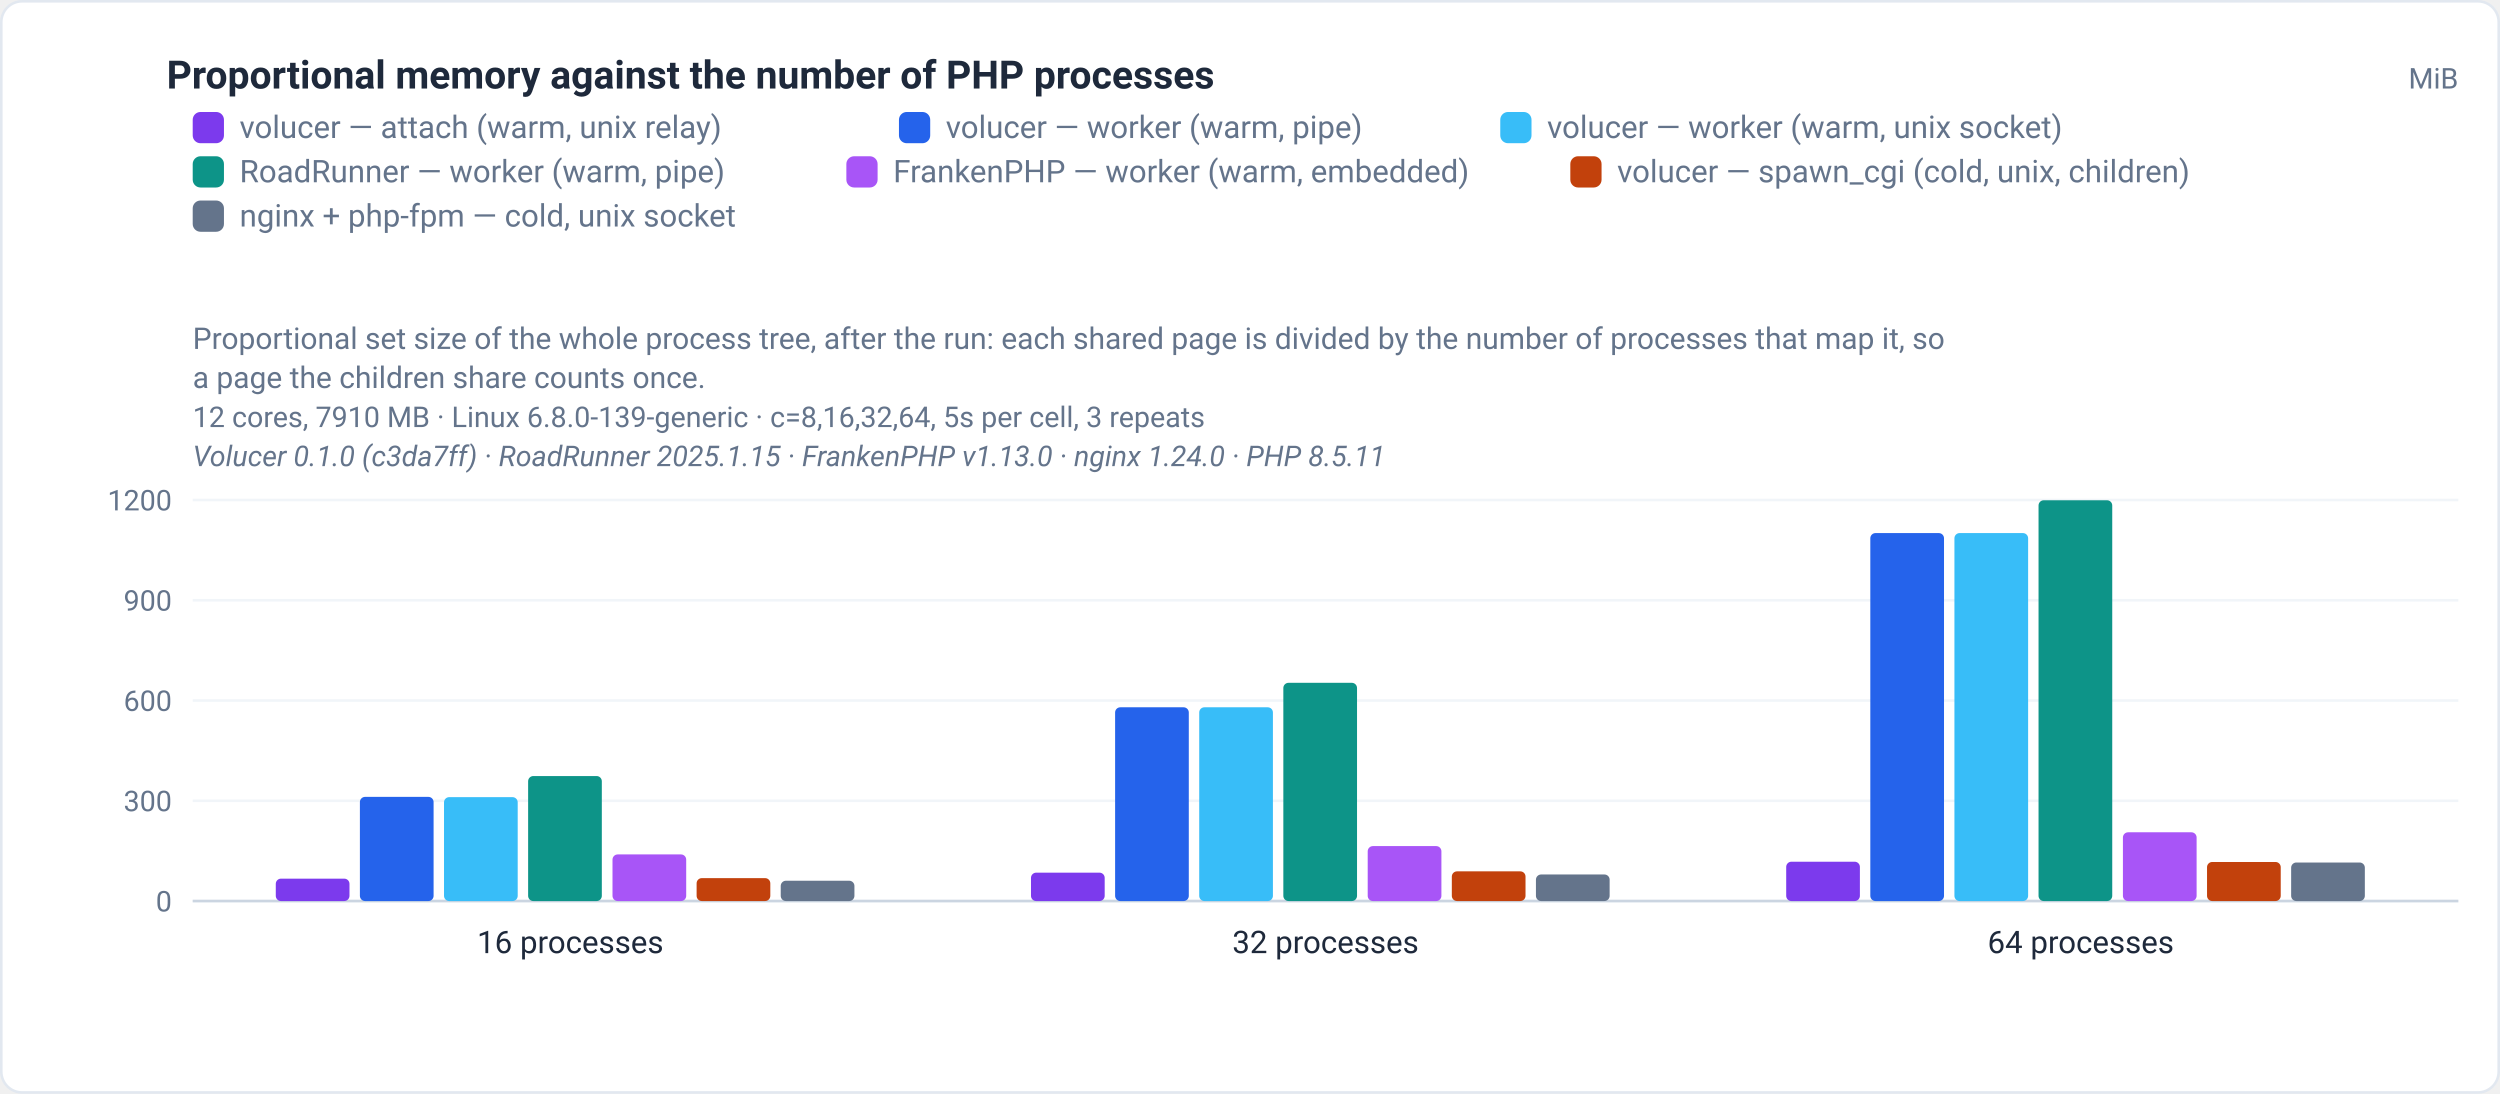
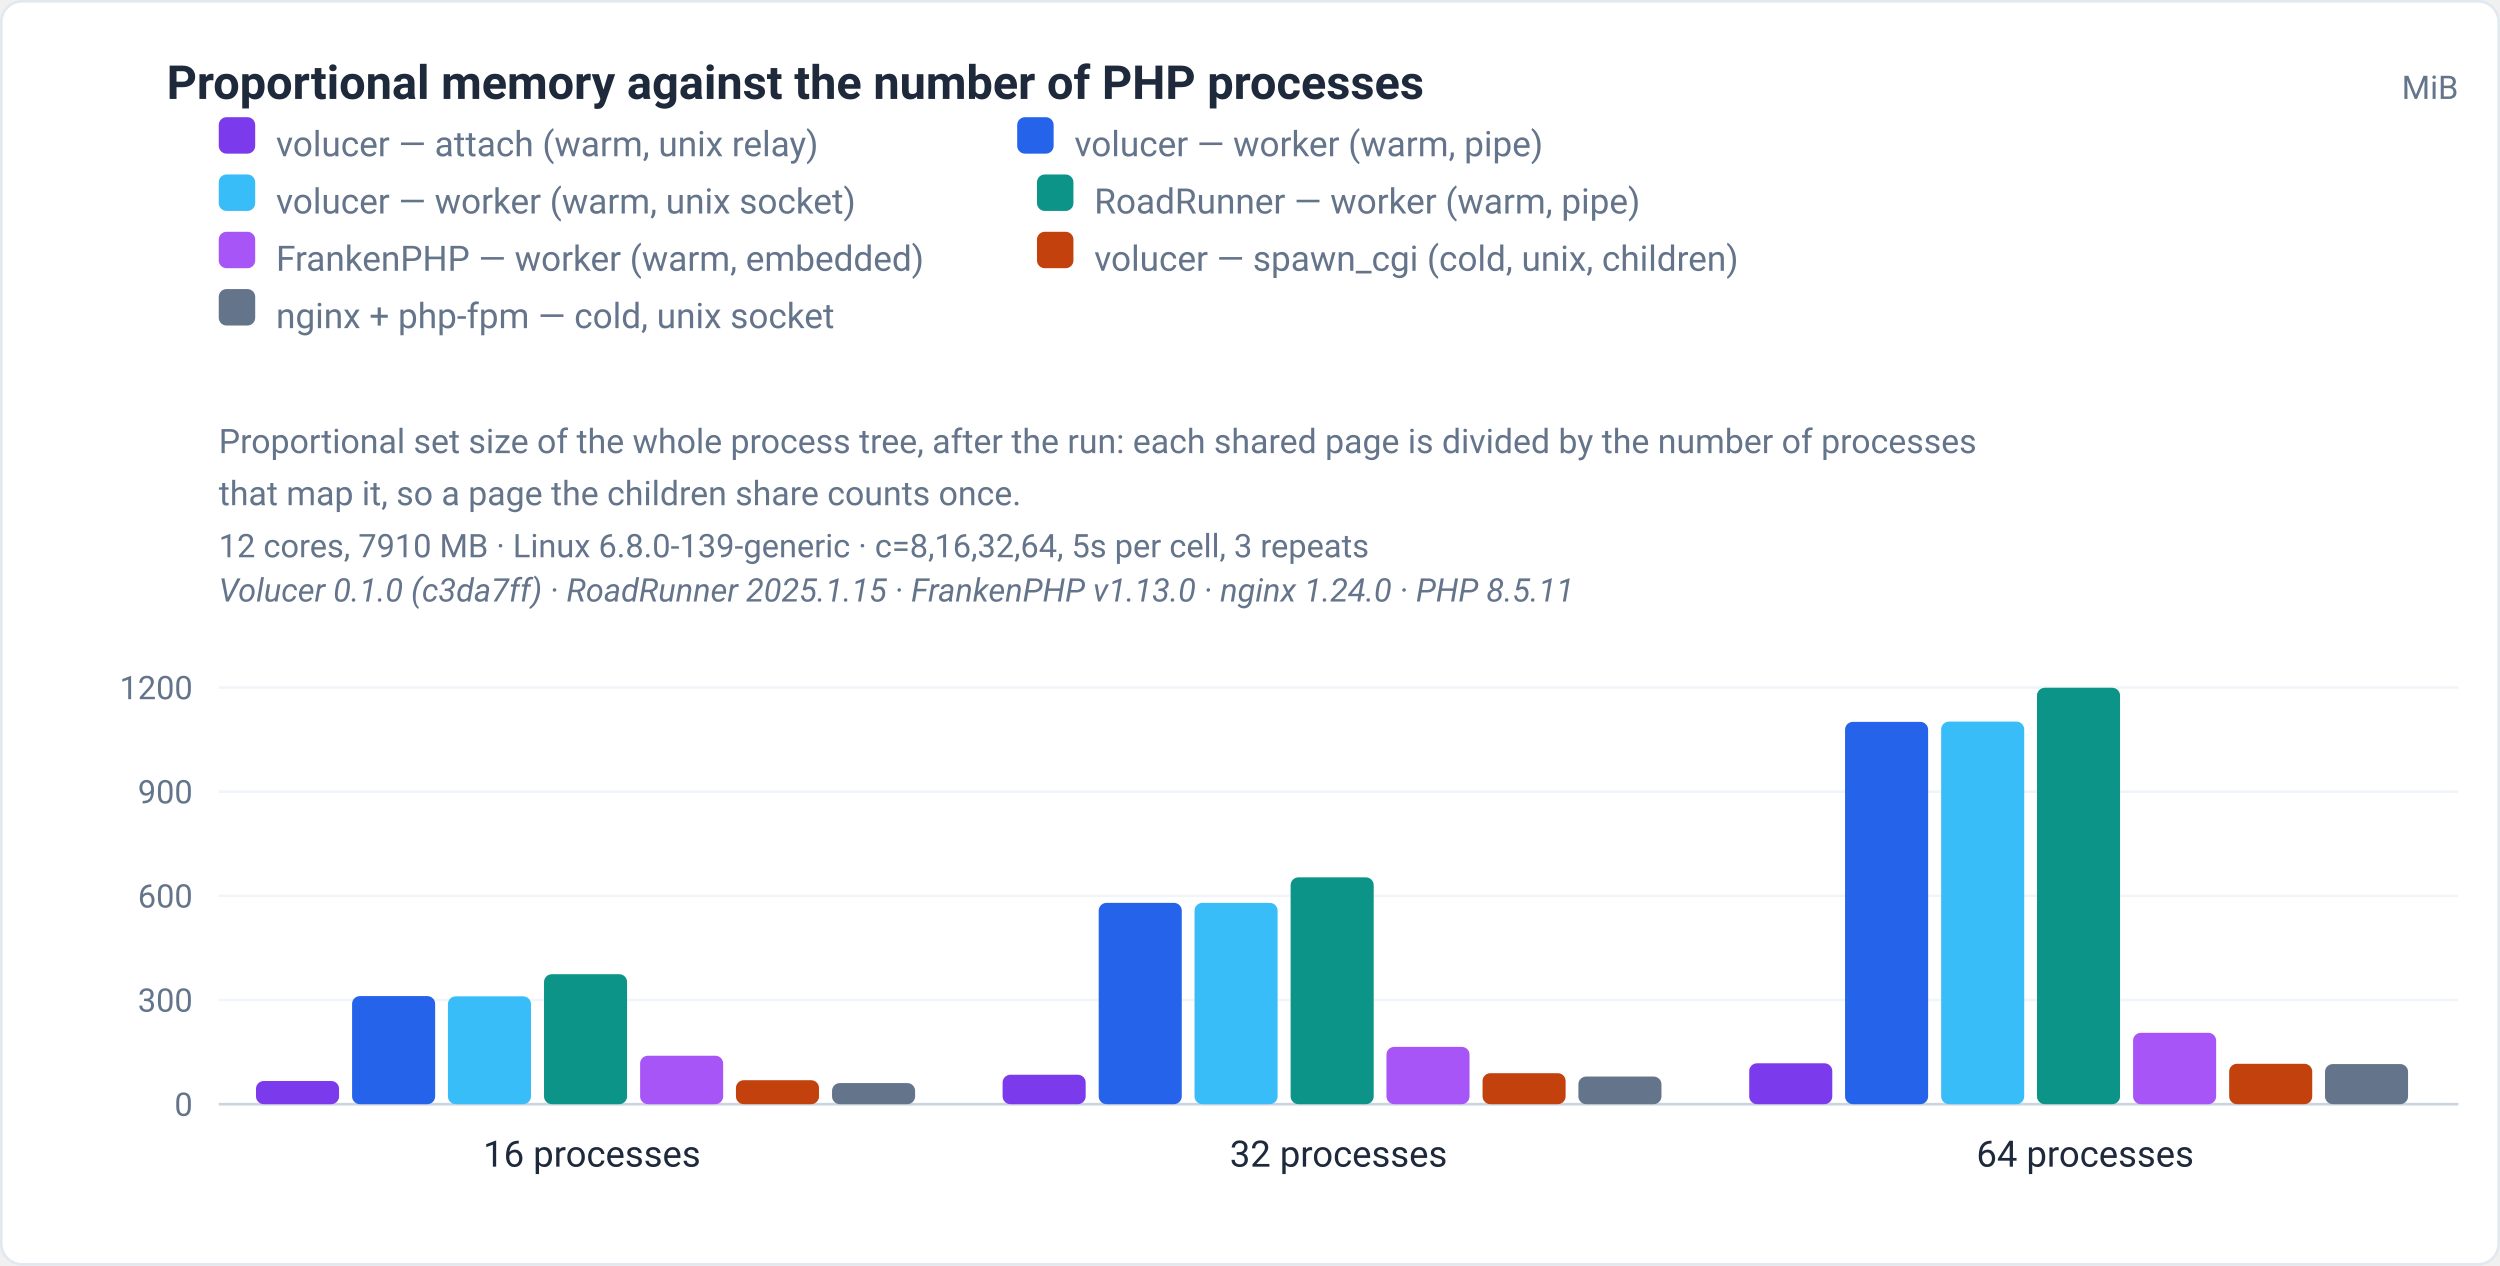
- <svg xmlns="http://www.w3.org/2000/svg" width="960" height="420" viewBox="0 0 960 420" role="img" aria-label="Proportional memory against the number of PHP processes">
-   <rect x="0.5" y="0.5" width="959" height="419" rx="8" fill="#ffffff" stroke="#e2e8f0" />
-   <text x="64.0" y="34.0" font-family="-apple-system,BlinkMacSystemFont,'Segoe UI',Roboto,Helvetica,Arial,sans-serif" font-size="15" fill="#1e293b" text-anchor="start" font-weight="600">Proportional memory against the number of PHP processes</text>
-   <rect x="74.0" y="43.0" width="12" height="12" rx="3" fill="#7c3aed" />
-   <text x="92.0" y="53.0" font-family="-apple-system,BlinkMacSystemFont,'Segoe UI',Roboto,Helvetica,Arial,sans-serif" font-size="12" fill="#64748b" text-anchor="start" font-weight="normal">volucer — attach (warm, unix relay)</text>
-   <rect x="345.2" y="43.0" width="12" height="12" rx="3" fill="#2563eb" />
-   <text x="363.2" y="53.0" font-family="-apple-system,BlinkMacSystemFont,'Segoe UI',Roboto,Helvetica,Arial,sans-serif" font-size="12" fill="#64748b" text-anchor="start" font-weight="normal">volucer — worker (warm, pipe)</text>
-   <rect x="576.1" y="43.0" width="12" height="12" rx="3" fill="#38bdf8" />
-   <text x="594.1" y="53.0" font-family="-apple-system,BlinkMacSystemFont,'Segoe UI',Roboto,Helvetica,Arial,sans-serif" font-size="12" fill="#64748b" text-anchor="start" font-weight="normal">volucer — worker (warm, unix socket)</text>
-   <rect x="74.0" y="60.0" width="12" height="12" rx="3" fill="#0d9488" />
-   <text x="92.0" y="70.0" font-family="-apple-system,BlinkMacSystemFont,'Segoe UI',Roboto,Helvetica,Arial,sans-serif" font-size="12" fill="#64748b" text-anchor="start" font-weight="normal">RoadRunner — worker (warm, pipe)</text>
-   <rect x="325.0" y="60.0" width="12" height="12" rx="3" fill="#a855f7" />
-   <text x="343.0" y="70.0" font-family="-apple-system,BlinkMacSystemFont,'Segoe UI',Roboto,Helvetica,Arial,sans-serif" font-size="12" fill="#64748b" text-anchor="start" font-weight="normal">FrankenPHP — worker (warm, embedded)</text>
-   <rect x="603.0" y="60.0" width="12" height="12" rx="3" fill="#c2410c" />
-   <text x="621.0" y="70.0" font-family="-apple-system,BlinkMacSystemFont,'Segoe UI',Roboto,Helvetica,Arial,sans-serif" font-size="12" fill="#64748b" text-anchor="start" font-weight="normal">volucer — spawn_cgi (cold, unix, children)</text>
-   <rect x="74.0" y="77.0" width="12" height="12" rx="3" fill="#64748b" />
-   <text x="92.0" y="87.0" font-family="-apple-system,BlinkMacSystemFont,'Segoe UI',Roboto,Helvetica,Arial,sans-serif" font-size="12" fill="#64748b" text-anchor="start" font-weight="normal">nginx + php-fpm — cold, unix socket</text>
-   <text x="74.0" y="134.0" font-family="-apple-system,BlinkMacSystemFont,'Segoe UI',Roboto,Helvetica,Arial,sans-serif" font-size="11.5" fill="#64748b" text-anchor="start" font-weight="normal">Proportional set size of the whole process tree, after the run: each shared page is divided by the number of processes that map it, so</text>
-   <text x="74.0" y="149.0" font-family="-apple-system,BlinkMacSystemFont,'Segoe UI',Roboto,Helvetica,Arial,sans-serif" font-size="11.5" fill="#64748b" text-anchor="start" font-weight="normal">a page the children share counts once.</text>
-   <text x="74.0" y="164.0" font-family="-apple-system,BlinkMacSystemFont,'Segoe UI',Roboto,Helvetica,Arial,sans-serif" font-size="11" fill="#64748b" text-anchor="start" font-weight="normal">12 cores, 7910 MB · Linux 6.8.0-139-generic · c=8,16,32,64, 5s per cell, 3 repeats</text>
-   <text x="74.0" y="179.0" font-family="-apple-system,BlinkMacSystemFont,'Segoe UI',Roboto,Helvetica,Arial,sans-serif" font-size="11" fill="#64748b" text-anchor="start" font-weight="normal" font-style="italic">Volucer 0.1.0 (c3da7ff) · RoadRunner 2025.1.15 · FrankenPHP v1.13.0 · nginx 1.24.0 · PHP 8.5.11</text>
-   <line x1="74" y1="346.0" x2="944" y2="346.0" stroke="#f1f5f9" stroke-width="1" />
-   <text x="66.0" y="350.0" font-family="-apple-system,BlinkMacSystemFont,'Segoe UI',Roboto,Helvetica,Arial,sans-serif" font-size="11" fill="#64748b" text-anchor="end" font-weight="normal">0</text>
-   <line x1="74" y1="307.5" x2="944" y2="307.5" stroke="#f1f5f9" stroke-width="1" />
-   <text x="66.0" y="311.5" font-family="-apple-system,BlinkMacSystemFont,'Segoe UI',Roboto,Helvetica,Arial,sans-serif" font-size="11" fill="#64748b" text-anchor="end" font-weight="normal">300</text>
-   <line x1="74" y1="269.0" x2="944" y2="269.0" stroke="#f1f5f9" stroke-width="1" />
-   <text x="66.0" y="273.0" font-family="-apple-system,BlinkMacSystemFont,'Segoe UI',Roboto,Helvetica,Arial,sans-serif" font-size="11" fill="#64748b" text-anchor="end" font-weight="normal">600</text>
-   <line x1="74" y1="230.5" x2="944" y2="230.5" stroke="#f1f5f9" stroke-width="1" />
-   <text x="66.0" y="234.5" font-family="-apple-system,BlinkMacSystemFont,'Segoe UI',Roboto,Helvetica,Arial,sans-serif" font-size="11" fill="#64748b" text-anchor="end" font-weight="normal">900</text>
-   <line x1="74" y1="192.0" x2="944" y2="192.0" stroke="#f1f5f9" stroke-width="1" />
-   <text x="66.0" y="196.0" font-family="-apple-system,BlinkMacSystemFont,'Segoe UI',Roboto,Helvetica,Arial,sans-serif" font-size="11" fill="#64748b" text-anchor="end" font-weight="normal">1200</text>
-   <line x1="74" y1="346" x2="944" y2="346" stroke="#cbd5e1" stroke-width="1" />
-   <rect x="105.9" y="337.4" width="28.3" height="8.6" rx="2" fill="#7c3aed" />
-   <rect x="138.2" y="306.0" width="28.3" height="40.0" rx="2" fill="#2563eb" />
-   <rect x="170.5" y="306.1" width="28.3" height="39.9" rx="2" fill="#38bdf8" />
-   <rect x="202.8" y="298.0" width="28.3" height="48.0" rx="2" fill="#0d9488" />
-   <rect x="235.2" y="328.1" width="28.3" height="17.9" rx="2" fill="#a855f7" />
-   <rect x="267.5" y="337.2" width="28.3" height="8.8" rx="2" fill="#c2410c" />
-   <rect x="299.8" y="338.2" width="28.3" height="7.8" rx="2" fill="#64748b" />
-   <text x="219.0" y="366.0" font-family="-apple-system,BlinkMacSystemFont,'Segoe UI',Roboto,Helvetica,Arial,sans-serif" font-size="12" fill="#1e293b" text-anchor="middle" font-weight="normal">16 processes</text>
-   <rect x="395.9" y="335.1" width="28.3" height="10.9" rx="2" fill="#7c3aed" />
-   <rect x="428.2" y="271.6" width="28.3" height="74.4" rx="2" fill="#2563eb" />
-   <rect x="460.5" y="271.6" width="28.3" height="74.4" rx="2" fill="#38bdf8" />
-   <rect x="492.8" y="262.2" width="28.3" height="83.8" rx="2" fill="#0d9488" />
-   <rect x="525.2" y="324.9" width="28.3" height="21.1" rx="2" fill="#a855f7" />
-   <rect x="557.5" y="334.6" width="28.3" height="11.4" rx="2" fill="#c2410c" />
-   <rect x="589.8" y="335.8" width="28.3" height="10.2" rx="2" fill="#64748b" />
-   <text x="509.0" y="366.0" font-family="-apple-system,BlinkMacSystemFont,'Segoe UI',Roboto,Helvetica,Arial,sans-serif" font-size="12" fill="#1e293b" text-anchor="middle" font-weight="normal">32 processes</text>
-   <rect x="685.9" y="330.9" width="28.3" height="15.1" rx="2" fill="#7c3aed" />
-   <rect x="718.2" y="204.7" width="28.3" height="141.3" rx="2" fill="#2563eb" />
-   <rect x="750.5" y="204.7" width="28.3" height="141.3" rx="2" fill="#38bdf8" />
-   <rect x="782.8" y="192.1" width="28.3" height="153.9" rx="2" fill="#0d9488" />
-   <rect x="815.2" y="319.6" width="28.3" height="26.4" rx="2" fill="#a855f7" />
-   <rect x="847.5" y="331.0" width="28.3" height="15.0" rx="2" fill="#c2410c" />
-   <rect x="879.8" y="331.2" width="28.3" height="14.8" rx="2" fill="#64748b" />
-   <text x="799.0" y="366.0" font-family="-apple-system,BlinkMacSystemFont,'Segoe UI',Roboto,Helvetica,Arial,sans-serif" font-size="12" fill="#1e293b" text-anchor="middle" font-weight="normal">64 processes</text>
-   <text x="944.0" y="34.0" font-family="-apple-system,BlinkMacSystemFont,'Segoe UI',Roboto,Helvetica,Arial,sans-serif" font-size="11" fill="#64748b" text-anchor="end" font-weight="normal">MiB</text>
+ <svg xmlns="http://www.w3.org/2000/svg" width="960" height="486" viewBox="0 0 960 486" role="img" aria-label="Proportional memory against the number of PHP processes">
+   <rect x="0.5" y="0.5" width="959" height="485" rx="8" fill="#ffffff" stroke="#e2e8f0" />
+   <text x="64.0" y="38.0" font-family="-apple-system,BlinkMacSystemFont,'Segoe UI',Roboto,Helvetica,Arial,sans-serif" font-size="18" fill="#1e293b" text-anchor="start" font-weight="600">Proportional memory against the number of PHP processes</text>
+   <rect x="84.0" y="45.0" width="14" height="14" rx="3" fill="#7c3aed" />
+   <text x="106.0" y="60.0" font-family="-apple-system,BlinkMacSystemFont,'Segoe UI',Roboto,Helvetica,Arial,sans-serif" font-size="13.5" fill="#64748b" text-anchor="start" font-weight="normal">volucer — attach (warm, unix relay)</text>
+   <rect x="390.6" y="45.0" width="14" height="14" rx="3" fill="#2563eb" />
+   <text x="412.6" y="60.0" font-family="-apple-system,BlinkMacSystemFont,'Segoe UI',Roboto,Helvetica,Arial,sans-serif" font-size="13.5" fill="#64748b" text-anchor="start" font-weight="normal">volucer — worker (warm, pipe)</text>
+   <rect x="84.0" y="67.0" width="14" height="14" rx="3" fill="#38bdf8" />
+   <text x="106.0" y="82.0" font-family="-apple-system,BlinkMacSystemFont,'Segoe UI',Roboto,Helvetica,Arial,sans-serif" font-size="13.5" fill="#64748b" text-anchor="start" font-weight="normal">volucer — worker (warm, unix socket)</text>
+   <rect x="398.2" y="67.0" width="14" height="14" rx="3" fill="#0d9488" />
+   <text x="420.2" y="82.0" font-family="-apple-system,BlinkMacSystemFont,'Segoe UI',Roboto,Helvetica,Arial,sans-serif" font-size="13.5" fill="#64748b" text-anchor="start" font-weight="normal">RoadRunner — worker (warm, pipe)</text>
+   <rect x="84.0" y="89.0" width="14" height="14" rx="3" fill="#a855f7" />
+   <text x="106.0" y="104.0" font-family="-apple-system,BlinkMacSystemFont,'Segoe UI',Roboto,Helvetica,Arial,sans-serif" font-size="13.5" fill="#64748b" text-anchor="start" font-weight="normal">FrankenPHP — worker (warm, embedded)</text>
+   <rect x="398.2" y="89.0" width="14" height="14" rx="3" fill="#c2410c" />
+   <text x="420.2" y="104.0" font-family="-apple-system,BlinkMacSystemFont,'Segoe UI',Roboto,Helvetica,Arial,sans-serif" font-size="13.5" fill="#64748b" text-anchor="start" font-weight="normal">volucer — spawn_cgi (cold, unix, children)</text>
+   <rect x="84.0" y="111.0" width="14" height="14" rx="3" fill="#64748b" />
+   <text x="106.0" y="126.0" font-family="-apple-system,BlinkMacSystemFont,'Segoe UI',Roboto,Helvetica,Arial,sans-serif" font-size="13.5" fill="#64748b" text-anchor="start" font-weight="normal">nginx + php-fpm — cold, unix socket</text>
+   <text x="84.0" y="174.0" font-family="-apple-system,BlinkMacSystemFont,'Segoe UI',Roboto,Helvetica,Arial,sans-serif" font-size="13.0" fill="#64748b" text-anchor="start" font-weight="normal">Proportional set size of the whole process tree, after the run: each shared page is divided by the number of processes</text>
+   <text x="84.0" y="194.0" font-family="-apple-system,BlinkMacSystemFont,'Segoe UI',Roboto,Helvetica,Arial,sans-serif" font-size="13.0" fill="#64748b" text-anchor="start" font-weight="normal">that map it, so a page the children share counts once.</text>
+   <text x="84.0" y="214.0" font-family="-apple-system,BlinkMacSystemFont,'Segoe UI',Roboto,Helvetica,Arial,sans-serif" font-size="12.5" fill="#64748b" text-anchor="start" font-weight="normal">12 cores, 7910 MB · Linux 6.8.0-139-generic · c=8,16,32,64, 5s per cell, 3 repeats</text>
+   <text x="84.0" y="231.0" font-family="-apple-system,BlinkMacSystemFont,'Segoe UI',Roboto,Helvetica,Arial,sans-serif" font-size="12.5" fill="#64748b" text-anchor="start" font-weight="normal" font-style="italic">Volucer 0.1.0 (c3da7ff) · RoadRunner 2025.1.15 · FrankenPHP v1.13.0 · nginx 1.24.0 · PHP 8.5.11</text>
+   <line x1="84" y1="424.0" x2="944" y2="424.0" stroke="#f1f5f9" stroke-width="1" />
+   <text x="74.0" y="428.5" font-family="-apple-system,BlinkMacSystemFont,'Segoe UI',Roboto,Helvetica,Arial,sans-serif" font-size="12.5" fill="#64748b" text-anchor="end" font-weight="normal">0</text>
+   <line x1="84" y1="384.0" x2="944" y2="384.0" stroke="#f1f5f9" stroke-width="1" />
+   <text x="74.0" y="388.5" font-family="-apple-system,BlinkMacSystemFont,'Segoe UI',Roboto,Helvetica,Arial,sans-serif" font-size="12.5" fill="#64748b" text-anchor="end" font-weight="normal">300</text>
+   <line x1="84" y1="344.0" x2="944" y2="344.0" stroke="#f1f5f9" stroke-width="1" />
+   <text x="74.0" y="348.5" font-family="-apple-system,BlinkMacSystemFont,'Segoe UI',Roboto,Helvetica,Arial,sans-serif" font-size="12.5" fill="#64748b" text-anchor="end" font-weight="normal">600</text>
+   <line x1="84" y1="304.0" x2="944" y2="304.0" stroke="#f1f5f9" stroke-width="1" />
+   <text x="74.0" y="308.5" font-family="-apple-system,BlinkMacSystemFont,'Segoe UI',Roboto,Helvetica,Arial,sans-serif" font-size="12.5" fill="#64748b" text-anchor="end" font-weight="normal">900</text>
+   <line x1="84" y1="264.0" x2="944" y2="264.0" stroke="#f1f5f9" stroke-width="1" />
+   <text x="74.0" y="268.5" font-family="-apple-system,BlinkMacSystemFont,'Segoe UI',Roboto,Helvetica,Arial,sans-serif" font-size="12.5" fill="#64748b" text-anchor="end" font-weight="normal">1200</text>
+   <line x1="84" y1="424" x2="944" y2="424" stroke="#cbd5e1" stroke-width="1" />
+   <rect x="98.3" y="415.1" width="31.9" height="8.9" rx="3" fill="#7c3aed" />
+   <rect x="135.2" y="382.5" width="31.9" height="41.5" rx="3" fill="#2563eb" />
+   <rect x="172.0" y="382.6" width="31.9" height="41.4" rx="3" fill="#38bdf8" />
+   <rect x="208.9" y="374.1" width="31.9" height="49.9" rx="3" fill="#0d9488" />
+   <rect x="245.8" y="405.4" width="31.9" height="18.6" rx="3" fill="#a855f7" />
+   <rect x="282.6" y="414.8" width="31.9" height="9.2" rx="3" fill="#c2410c" />
+   <rect x="319.5" y="415.9" width="31.9" height="8.1" rx="3" fill="#64748b" />
+   <text x="227.3" y="448.0" font-family="-apple-system,BlinkMacSystemFont,'Segoe UI',Roboto,Helvetica,Arial,sans-serif" font-size="14.0" fill="#1e293b" text-anchor="middle" font-weight="normal">16 processes</text>
+   <rect x="385.0" y="412.7" width="31.9" height="11.3" rx="3" fill="#7c3aed" />
+   <rect x="421.9" y="346.7" width="31.9" height="77.3" rx="3" fill="#2563eb" />
+   <rect x="458.7" y="346.7" width="31.9" height="77.3" rx="3" fill="#38bdf8" />
+   <rect x="495.6" y="336.9" width="31.9" height="87.1" rx="3" fill="#0d9488" />
+   <rect x="532.4" y="402.0" width="31.9" height="22.0" rx="3" fill="#a855f7" />
+   <rect x="569.3" y="412.1" width="31.9" height="11.9" rx="3" fill="#c2410c" />
+   <rect x="606.1" y="413.4" width="31.9" height="10.6" rx="3" fill="#64748b" />
+   <text x="514.0" y="448.0" font-family="-apple-system,BlinkMacSystemFont,'Segoe UI',Roboto,Helvetica,Arial,sans-serif" font-size="14.0" fill="#1e293b" text-anchor="middle" font-weight="normal">32 processes</text>
+   <rect x="671.7" y="408.3" width="31.9" height="15.7" rx="3" fill="#7c3aed" />
+   <rect x="708.5" y="277.2" width="31.9" height="146.8" rx="3" fill="#2563eb" />
+   <rect x="745.4" y="277.1" width="31.9" height="146.9" rx="3" fill="#38bdf8" />
+   <rect x="782.2" y="264.1" width="31.9" height="159.9" rx="3" fill="#0d9488" />
+   <rect x="819.1" y="396.6" width="31.9" height="27.4" rx="3" fill="#a855f7" />
+   <rect x="856.0" y="408.5" width="31.9" height="15.5" rx="3" fill="#c2410c" />
+   <rect x="892.8" y="408.6" width="31.9" height="15.4" rx="3" fill="#64748b" />
+   <text x="800.7" y="448.0" font-family="-apple-system,BlinkMacSystemFont,'Segoe UI',Roboto,Helvetica,Arial,sans-serif" font-size="14.0" fill="#1e293b" text-anchor="middle" font-weight="normal">64 processes</text>
+   <text x="944.0" y="38.0" font-family="-apple-system,BlinkMacSystemFont,'Segoe UI',Roboto,Helvetica,Arial,sans-serif" font-size="12.5" fill="#64748b" text-anchor="end" font-weight="normal">MiB</text>
</svg>
